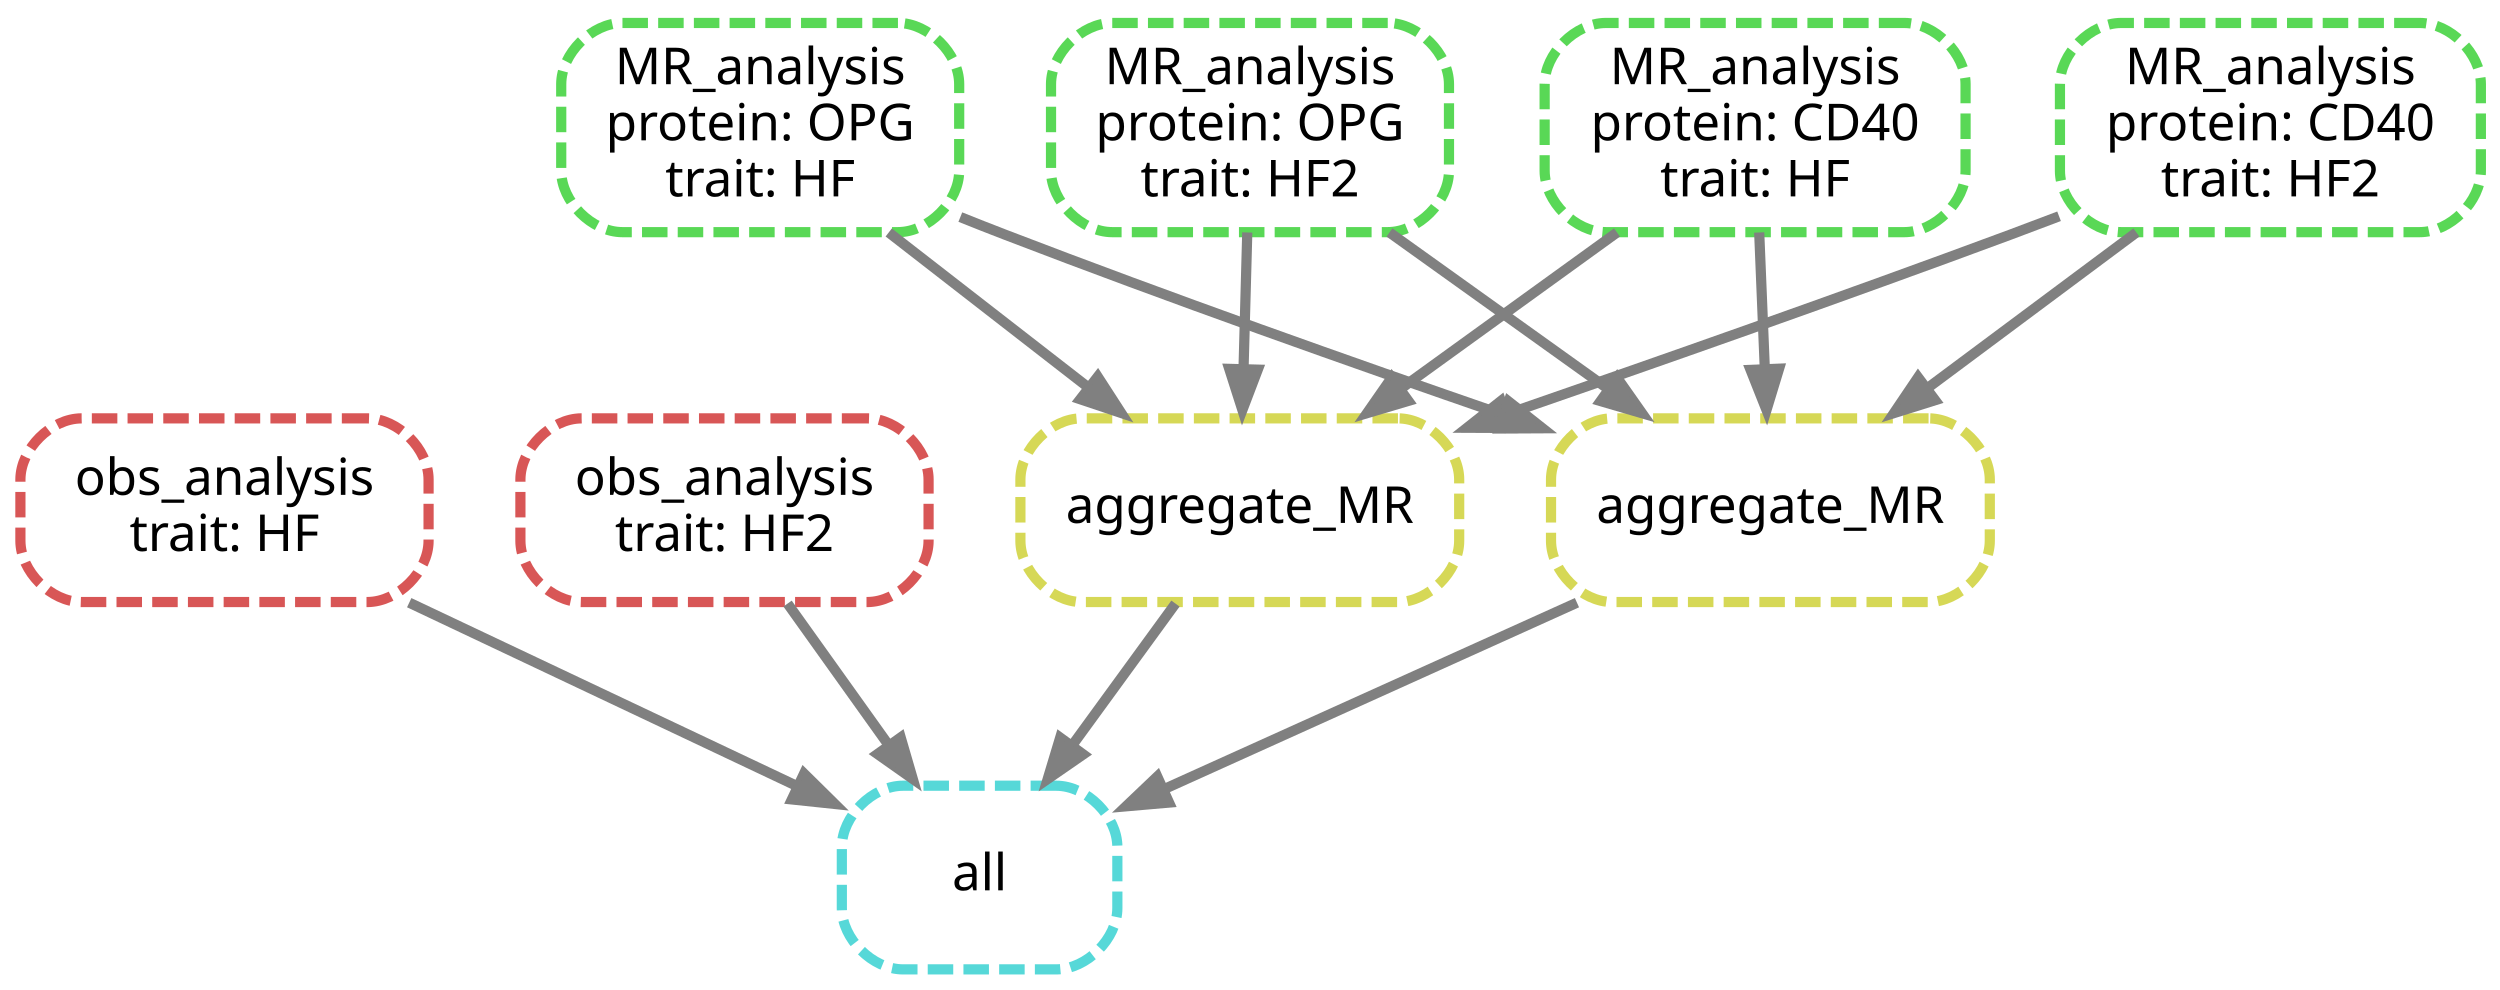
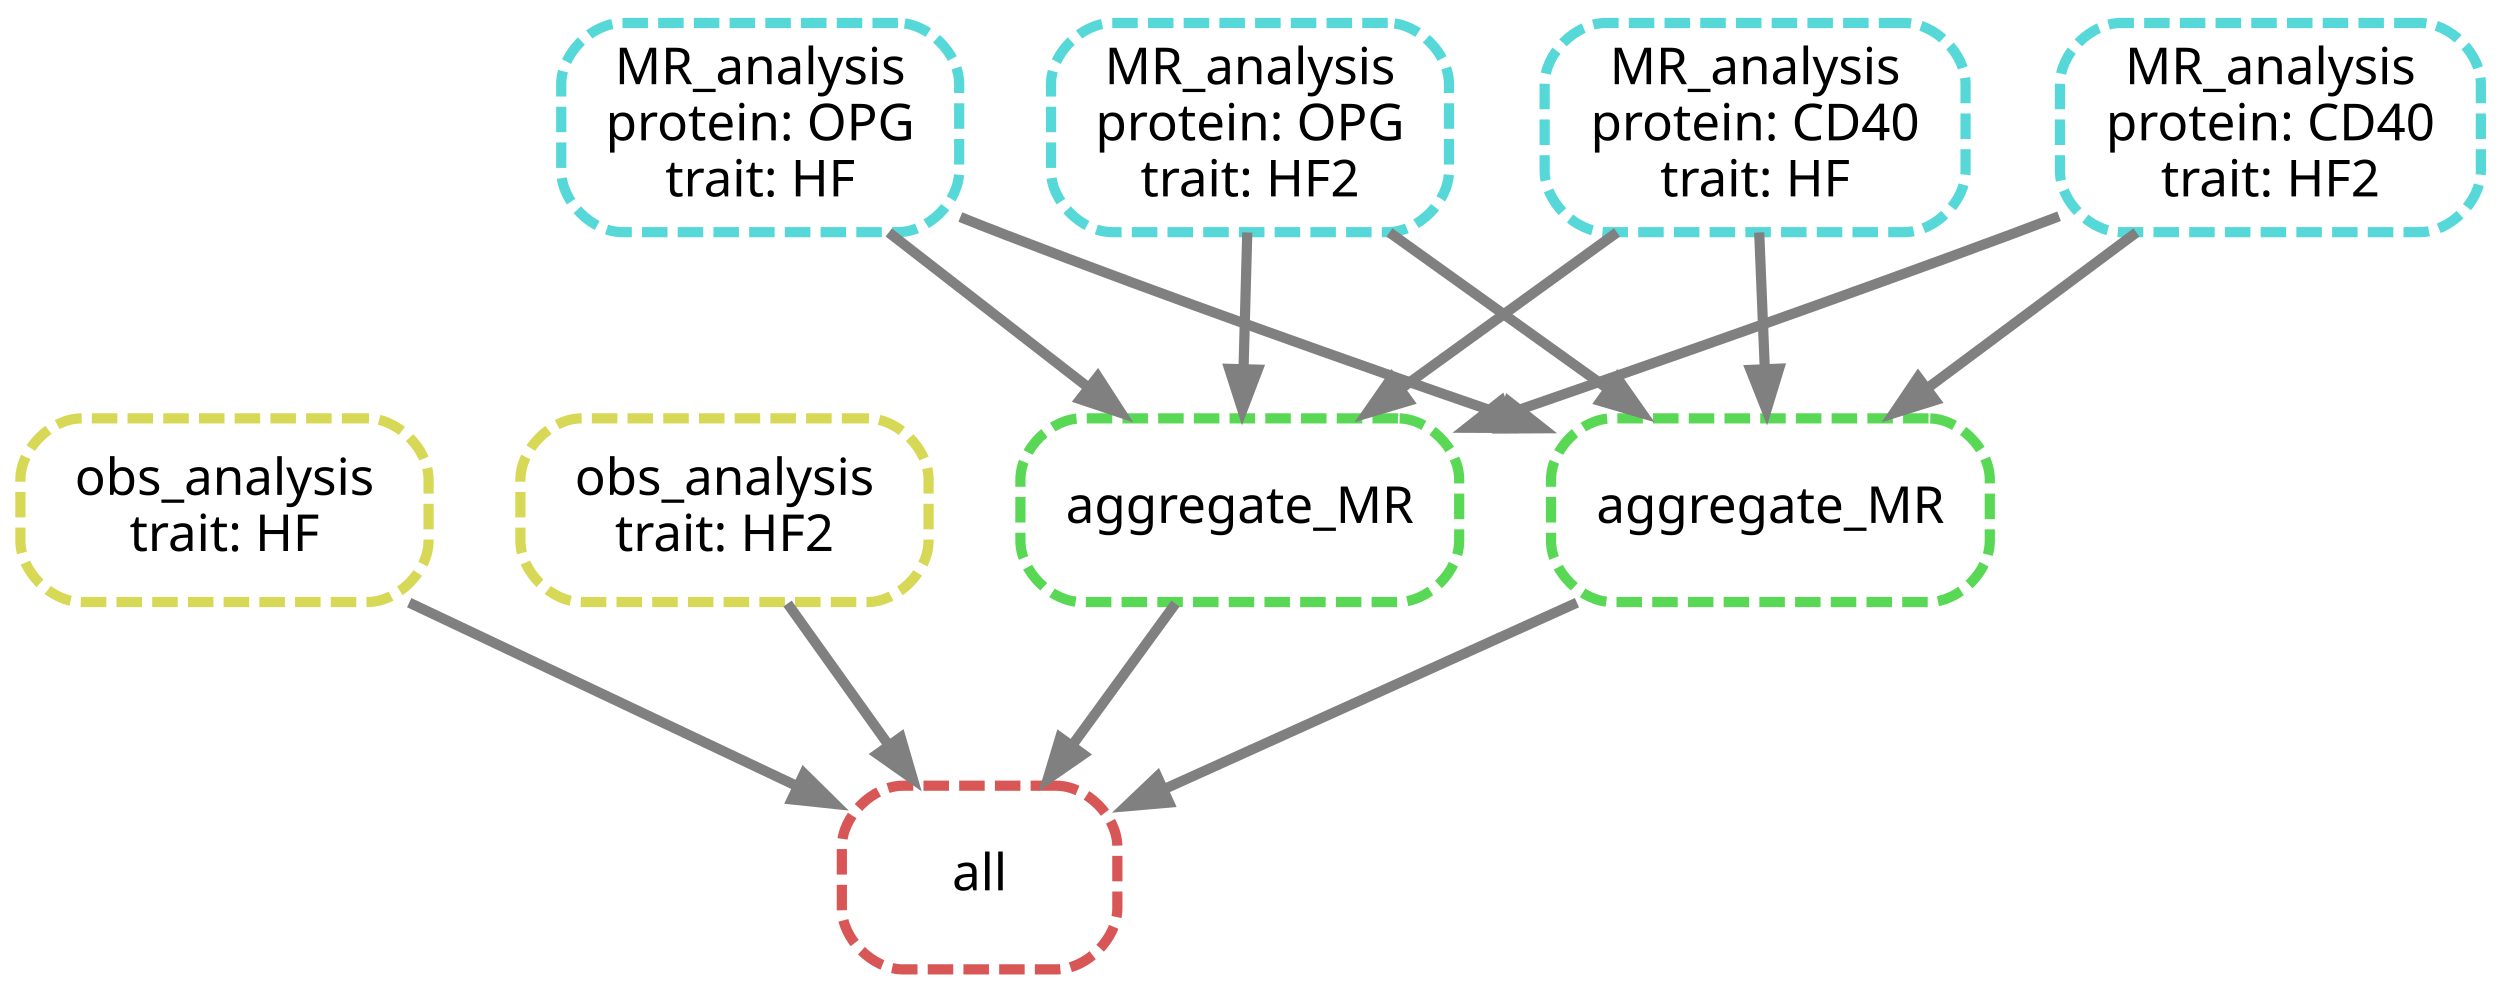
<svg xmlns="http://www.w3.org/2000/svg" width="490pt" height="194pt" viewBox="0.00 0.00 490.00 194.00">
  <g id="graph0" class="graph" transform="scale(1 1) rotate(0) translate(4 190)">
    <polygon fill="white" stroke="white" points="-4,5 -4,-190 487,-190 487,5 -4,5" />
    <g id="node1" class="node">
-       <path fill="none" stroke="#56d8d8" stroke-width="2" stroke-dasharray="5,2" d="M203,-36C203,-36 173,-36 173,-36 167,-36 161,-30 161,-24 161,-24 161,-12 161,-12 161,-6 167,-0 173,-0 173,-0 203,-0 203,-0 209,-0 215,-6 215,-12 215,-12 215,-24 215,-24 215,-30 209,-36 203,-36" />
+       <path fill="none" stroke="#d85656" stroke-width="2" stroke-dasharray="5,2" d="M203,-36C203,-36 173,-36 173,-36 167,-36 161,-30 161,-24 161,-24 161,-12 161,-12 161,-6 167,-0 173,-0 173,-0 203,-0 203,-0 209,-0 215,-6 215,-12 215,-12 215,-24 215,-24 215,-30 209,-36 203,-36" />
      <text text-anchor="middle" x="188" y="-15.5" font-family="sans" font-size="10.00">all</text>
    </g>
    <g id="node2" class="node">
-       <path fill="none" stroke="#d85656" stroke-width="2" stroke-dasharray="5,2" d="M68,-108C68,-108 12,-108 12,-108 6,-108 0,-102 0,-96 0,-96 0,-84 0,-84 0,-78 6,-72 12,-72 12,-72 68,-72 68,-72 74,-72 80,-78 80,-84 80,-84 80,-96 80,-96 80,-102 74,-108 68,-108" />
+       <path fill="none" stroke="#d6d856" stroke-width="2" stroke-dasharray="5,2" d="M68,-108C68,-108 12,-108 12,-108 6,-108 0,-102 0,-96 0,-96 0,-84 0,-84 0,-78 6,-72 12,-72 12,-72 68,-72 68,-72 74,-72 80,-78 80,-84 80,-84 80,-96 80,-96 80,-102 74,-108 68,-108" />
      <text text-anchor="middle" x="40" y="-93" font-family="sans" font-size="10.00">obs_analysis</text>
      <text text-anchor="middle" x="40" y="-82" font-family="sans" font-size="10.00">trait: HF</text>
    </g>
    <g id="edge1" class="edge">
      <path fill="none" stroke="grey" stroke-width="2" d="M76.205,-71.876C99.22,-60.99 128.903,-46.951 151.899,-36.075" />
      <polygon fill="grey" stroke="grey" points="153.444,-39.216 160.988,-31.776 150.451,-32.888 153.444,-39.216" />
    </g>
    <g id="node3" class="node">
-       <path fill="none" stroke="#d85656" stroke-width="2" stroke-dasharray="5,2" d="M166,-108C166,-108 110,-108 110,-108 104,-108 98,-102 98,-96 98,-96 98,-84 98,-84 98,-78 104,-72 110,-72 110,-72 166,-72 166,-72 172,-72 178,-78 178,-84 178,-84 178,-96 178,-96 178,-102 172,-108 166,-108" />
+       <path fill="none" stroke="#d6d856" stroke-width="2" stroke-dasharray="5,2" d="M166,-108C166,-108 110,-108 110,-108 104,-108 98,-102 98,-96 98,-96 98,-84 98,-84 98,-78 104,-72 110,-72 110,-72 166,-72 166,-72 172,-72 178,-78 178,-84 178,-84 178,-96 178,-96 178,-102 172,-108 166,-108" />
      <text text-anchor="middle" x="138" y="-93" font-family="sans" font-size="10.00">obs_analysis</text>
      <text text-anchor="middle" x="138" y="-82" font-family="sans" font-size="10.00">trait: HF2</text>
    </g>
    <g id="edge2" class="edge">
      <path fill="none" stroke="grey" stroke-width="2" d="M150.36,-71.697C156.233,-63.474 163.369,-53.483 169.842,-44.421" />
      <polygon fill="grey" stroke="grey" points="172.818,-46.276 175.783,-36.104 167.122,-42.207 172.818,-46.276" />
    </g>
    <g id="node4" class="node">
-       <path fill="none" stroke="#d6d856" stroke-width="2" stroke-dasharray="5,2" d="M270,-108C270,-108 208,-108 208,-108 202,-108 196,-102 196,-96 196,-96 196,-84 196,-84 196,-78 202,-72 208,-72 208,-72 270,-72 270,-72 276,-72 282,-78 282,-84 282,-84 282,-96 282,-96 282,-102 276,-108 270,-108" />
+       <path fill="none" stroke="#59d856" stroke-width="2" stroke-dasharray="5,2" d="M270,-108C270,-108 208,-108 208,-108 202,-108 196,-102 196,-96 196,-96 196,-84 196,-84 196,-78 202,-72 208,-72 208,-72 270,-72 270,-72 276,-72 282,-78 282,-84 282,-84 282,-96 282,-96 282,-102 276,-108 270,-108" />
      <text text-anchor="middle" x="239" y="-87.5" font-family="sans" font-size="10.00">aggregate_MR</text>
    </g>
    <g id="edge3" class="edge">
      <path fill="none" stroke="grey" stroke-width="2" d="M226.393,-71.697C220.403,-63.474 213.124,-53.483 206.521,-44.421" />
      <polygon fill="grey" stroke="grey" points="209.179,-42.126 200.462,-36.104 203.522,-46.248 209.179,-42.126" />
    </g>
    <g id="node5" class="node">
-       <path fill="none" stroke="#59d856" stroke-width="2" stroke-dasharray="5,2" d="M369.25,-185.5C369.25,-185.5 310.75,-185.5 310.75,-185.5 304.75,-185.5 298.75,-179.5 298.75,-173.5 298.75,-173.5 298.75,-156.5 298.75,-156.5 298.75,-150.5 304.75,-144.5 310.75,-144.5 310.75,-144.5 369.25,-144.5 369.25,-144.5 375.25,-144.5 381.25,-150.5 381.25,-156.5 381.25,-156.5 381.25,-173.5 381.25,-173.5 381.25,-179.5 375.25,-185.5 369.25,-185.5" />
+       <path fill="none" stroke="#56d8d8" stroke-width="2" stroke-dasharray="5,2" d="M369.25,-185.5C369.25,-185.5 310.75,-185.5 310.75,-185.5 304.75,-185.5 298.75,-179.5 298.75,-173.5 298.75,-173.5 298.75,-156.5 298.75,-156.5 298.75,-150.5 304.75,-144.5 310.75,-144.5 310.75,-144.5 369.25,-144.5 369.25,-144.5 375.25,-144.5 381.25,-150.5 381.25,-156.5 381.25,-156.5 381.25,-173.5 381.25,-173.5 381.25,-179.5 375.25,-185.5 369.25,-185.5" />
      <text text-anchor="middle" x="340" y="-173.5" font-family="sans" font-size="10.00">MR_analysis</text>
      <text text-anchor="middle" x="340" y="-162.5" font-family="sans" font-size="10.00">protein: CD40</text>
      <text text-anchor="middle" x="340" y="-151.5" font-family="sans" font-size="10.00">trait: HF</text>
    </g>
    <g id="edge5" class="edge">
      <path fill="none" stroke="grey" stroke-width="2" d="M312.934,-144.437C299.965,-135.064 284.348,-123.776 270.815,-113.995" />
      <polygon fill="grey" stroke="grey" points="272.855,-111.151 262.7,-108.13 268.754,-116.824 272.855,-111.151" />
    </g>
    <g id="node9" class="node">
-       <path fill="none" stroke="#d6d856" stroke-width="2" stroke-dasharray="5,2" d="M374,-108C374,-108 312,-108 312,-108 306,-108 300,-102 300,-96 300,-96 300,-84 300,-84 300,-78 306,-72 312,-72 312,-72 374,-72 374,-72 380,-72 386,-78 386,-84 386,-84 386,-96 386,-96 386,-102 380,-108 374,-108" />
+       <path fill="none" stroke="#59d856" stroke-width="2" stroke-dasharray="5,2" d="M374,-108C374,-108 312,-108 312,-108 306,-108 300,-102 300,-96 300,-96 300,-84 300,-84 300,-78 306,-72 312,-72 312,-72 374,-72 374,-72 380,-72 386,-78 386,-84 386,-84 386,-96 386,-96 386,-102 380,-108 374,-108" />
      <text text-anchor="middle" x="343" y="-87.5" font-family="sans" font-size="10.00">aggregate_MR</text>
    </g>
    <g id="edge9" class="edge">
      <path fill="none" stroke="grey" stroke-width="2" d="M340.804,-144.437C341.135,-136.391 341.523,-126.933 341.881,-118.228" />
      <polygon fill="grey" stroke="grey" points="345.382,-118.265 342.296,-108.13 338.388,-117.977 345.382,-118.265" />
    </g>
    <g id="node6" class="node">
-       <path fill="none" stroke="#59d856" stroke-width="2" stroke-dasharray="5,2" d="M470.25,-185.5C470.25,-185.5 411.75,-185.5 411.75,-185.5 405.75,-185.5 399.75,-179.5 399.75,-173.5 399.75,-173.5 399.75,-156.5 399.75,-156.5 399.75,-150.5 405.75,-144.5 411.75,-144.5 411.75,-144.5 470.25,-144.5 470.25,-144.5 476.25,-144.5 482.25,-150.5 482.25,-156.5 482.25,-156.5 482.25,-173.5 482.25,-173.5 482.25,-179.5 476.25,-185.5 470.25,-185.5" />
+       <path fill="none" stroke="#56d8d8" stroke-width="2" stroke-dasharray="5,2" d="M470.25,-185.5C470.25,-185.5 411.75,-185.5 411.75,-185.5 405.75,-185.5 399.75,-179.5 399.75,-173.5 399.75,-173.5 399.75,-156.5 399.75,-156.5 399.75,-150.5 405.75,-144.5 411.75,-144.5 411.75,-144.5 470.25,-144.5 470.25,-144.5 476.25,-144.5 482.25,-150.5 482.25,-156.5 482.25,-156.5 482.25,-173.5 482.25,-173.5 482.25,-179.5 476.25,-185.5 470.25,-185.5" />
      <text text-anchor="middle" x="441" y="-173.5" font-family="sans" font-size="10.00">MR_analysis</text>
      <text text-anchor="middle" x="441" y="-162.5" font-family="sans" font-size="10.00">protein: CD40</text>
      <text text-anchor="middle" x="441" y="-151.5" font-family="sans" font-size="10.00">trait: HF2</text>
    </g>
    <g id="edge6" class="edge">
      <path fill="none" stroke="grey" stroke-width="2" d="M399.576,-147.611C396.341,-146.375 393.12,-145.159 390,-144 357.475,-131.919 320.749,-119.012 291.661,-108.96" />
      <polygon fill="grey" stroke="grey" points="292.701,-105.617 282.106,-105.666 290.419,-112.235 292.701,-105.617" />
    </g>
    <g id="edge10" class="edge">
      <path fill="none" stroke="grey" stroke-width="2" d="M414.738,-144.437C402.273,-135.153 387.287,-123.989 374.242,-114.272" />
      <polygon fill="grey" stroke="grey" points="376.106,-111.297 365.996,-108.13 371.925,-116.91 376.106,-111.297" />
    </g>
    <g id="node7" class="node">
-       <path fill="none" stroke="#59d856" stroke-width="2" stroke-dasharray="5,2" d="M172,-185.5C172,-185.5 118,-185.5 118,-185.5 112,-185.5 106,-179.5 106,-173.5 106,-173.5 106,-156.5 106,-156.5 106,-150.5 112,-144.5 118,-144.5 118,-144.5 172,-144.5 172,-144.5 178,-144.5 184,-150.5 184,-156.5 184,-156.5 184,-173.5 184,-173.5 184,-179.5 178,-185.5 172,-185.5" />
+       <path fill="none" stroke="#56d8d8" stroke-width="2" stroke-dasharray="5,2" d="M172,-185.5C172,-185.5 118,-185.5 118,-185.5 112,-185.5 106,-179.5 106,-173.5 106,-173.5 106,-156.5 106,-156.5 106,-150.5 112,-144.5 118,-144.5 118,-144.5 172,-144.5 172,-144.5 178,-144.5 184,-150.5 184,-156.5 184,-156.5 184,-173.5 184,-173.5 184,-179.5 178,-185.5 172,-185.5" />
      <text text-anchor="middle" x="145" y="-173.5" font-family="sans" font-size="10.00">MR_analysis</text>
      <text text-anchor="middle" x="145" y="-162.5" font-family="sans" font-size="10.00">protein: OPG</text>
      <text text-anchor="middle" x="145" y="-151.5" font-family="sans" font-size="10.00">trait: HF</text>
    </g>
    <g id="edge7" class="edge">
      <path fill="none" stroke="grey" stroke-width="2" d="M170.19,-144.437C182.146,-135.153 196.521,-123.989 209.033,-114.272" />
      <polygon fill="grey" stroke="grey" points="211.191,-117.028 216.943,-108.13 206.898,-111.499 211.191,-117.028" />
    </g>
    <g id="edge11" class="edge">
      <path fill="none" stroke="grey" stroke-width="2" d="M184.222,-147.451C187.185,-146.264 190.135,-145.102 193,-144 225.077,-131.661 261.41,-118.796 290.283,-108.83" />
      <polygon fill="grey" stroke="grey" points="291.454,-112.129 299.772,-105.567 289.177,-105.51 291.454,-112.129" />
    </g>
    <g id="node8" class="node">
-       <path fill="none" stroke="#59d856" stroke-width="2" stroke-dasharray="5,2" d="M268,-185.5C268,-185.5 214,-185.5 214,-185.5 208,-185.5 202,-179.5 202,-173.5 202,-173.5 202,-156.5 202,-156.5 202,-150.5 208,-144.5 214,-144.5 214,-144.5 268,-144.5 268,-144.5 274,-144.5 280,-150.5 280,-156.5 280,-156.5 280,-173.5 280,-173.5 280,-179.5 274,-185.5 268,-185.5" />
+       <path fill="none" stroke="#56d8d8" stroke-width="2" stroke-dasharray="5,2" d="M268,-185.5C268,-185.5 214,-185.5 214,-185.5 208,-185.5 202,-179.5 202,-173.5 202,-173.5 202,-156.5 202,-156.5 202,-150.5 208,-144.5 214,-144.5 214,-144.5 268,-144.5 268,-144.5 274,-144.5 280,-150.5 280,-156.5 280,-156.5 280,-173.5 280,-173.5 280,-179.5 274,-185.5 268,-185.5" />
      <text text-anchor="middle" x="241" y="-173.5" font-family="sans" font-size="10.00">MR_analysis</text>
      <text text-anchor="middle" x="241" y="-162.5" font-family="sans" font-size="10.00">protein: OPG</text>
      <text text-anchor="middle" x="241" y="-151.5" font-family="sans" font-size="10.00">trait: HF2</text>
    </g>
    <g id="edge8" class="edge">
      <path fill="none" stroke="grey" stroke-width="2" d="M240.464,-144.437C240.244,-136.391 239.984,-126.933 239.746,-118.228" />
      <polygon fill="grey" stroke="grey" points="243.242,-118.03 239.469,-108.13 236.245,-118.222 243.242,-118.03" />
    </g>
    <g id="edge12" class="edge">
      <path fill="none" stroke="grey" stroke-width="2" d="M268.334,-144.437C281.431,-135.064 297.203,-123.776 310.87,-113.995" />
      <polygon fill="grey" stroke="grey" points="312.97,-116.796 319.065,-108.13 308.896,-111.103 312.97,-116.796" />
    </g>
    <g id="edge4" class="edge">
      <path fill="none" stroke="grey" stroke-width="2" d="M305.083,-71.876C280.555,-60.799 248.797,-46.457 224.546,-35.505" />
      <polygon fill="grey" stroke="grey" points="225.874,-32.264 215.319,-31.338 222.992,-38.644 225.874,-32.264" />
    </g>
  </g>
</svg>
